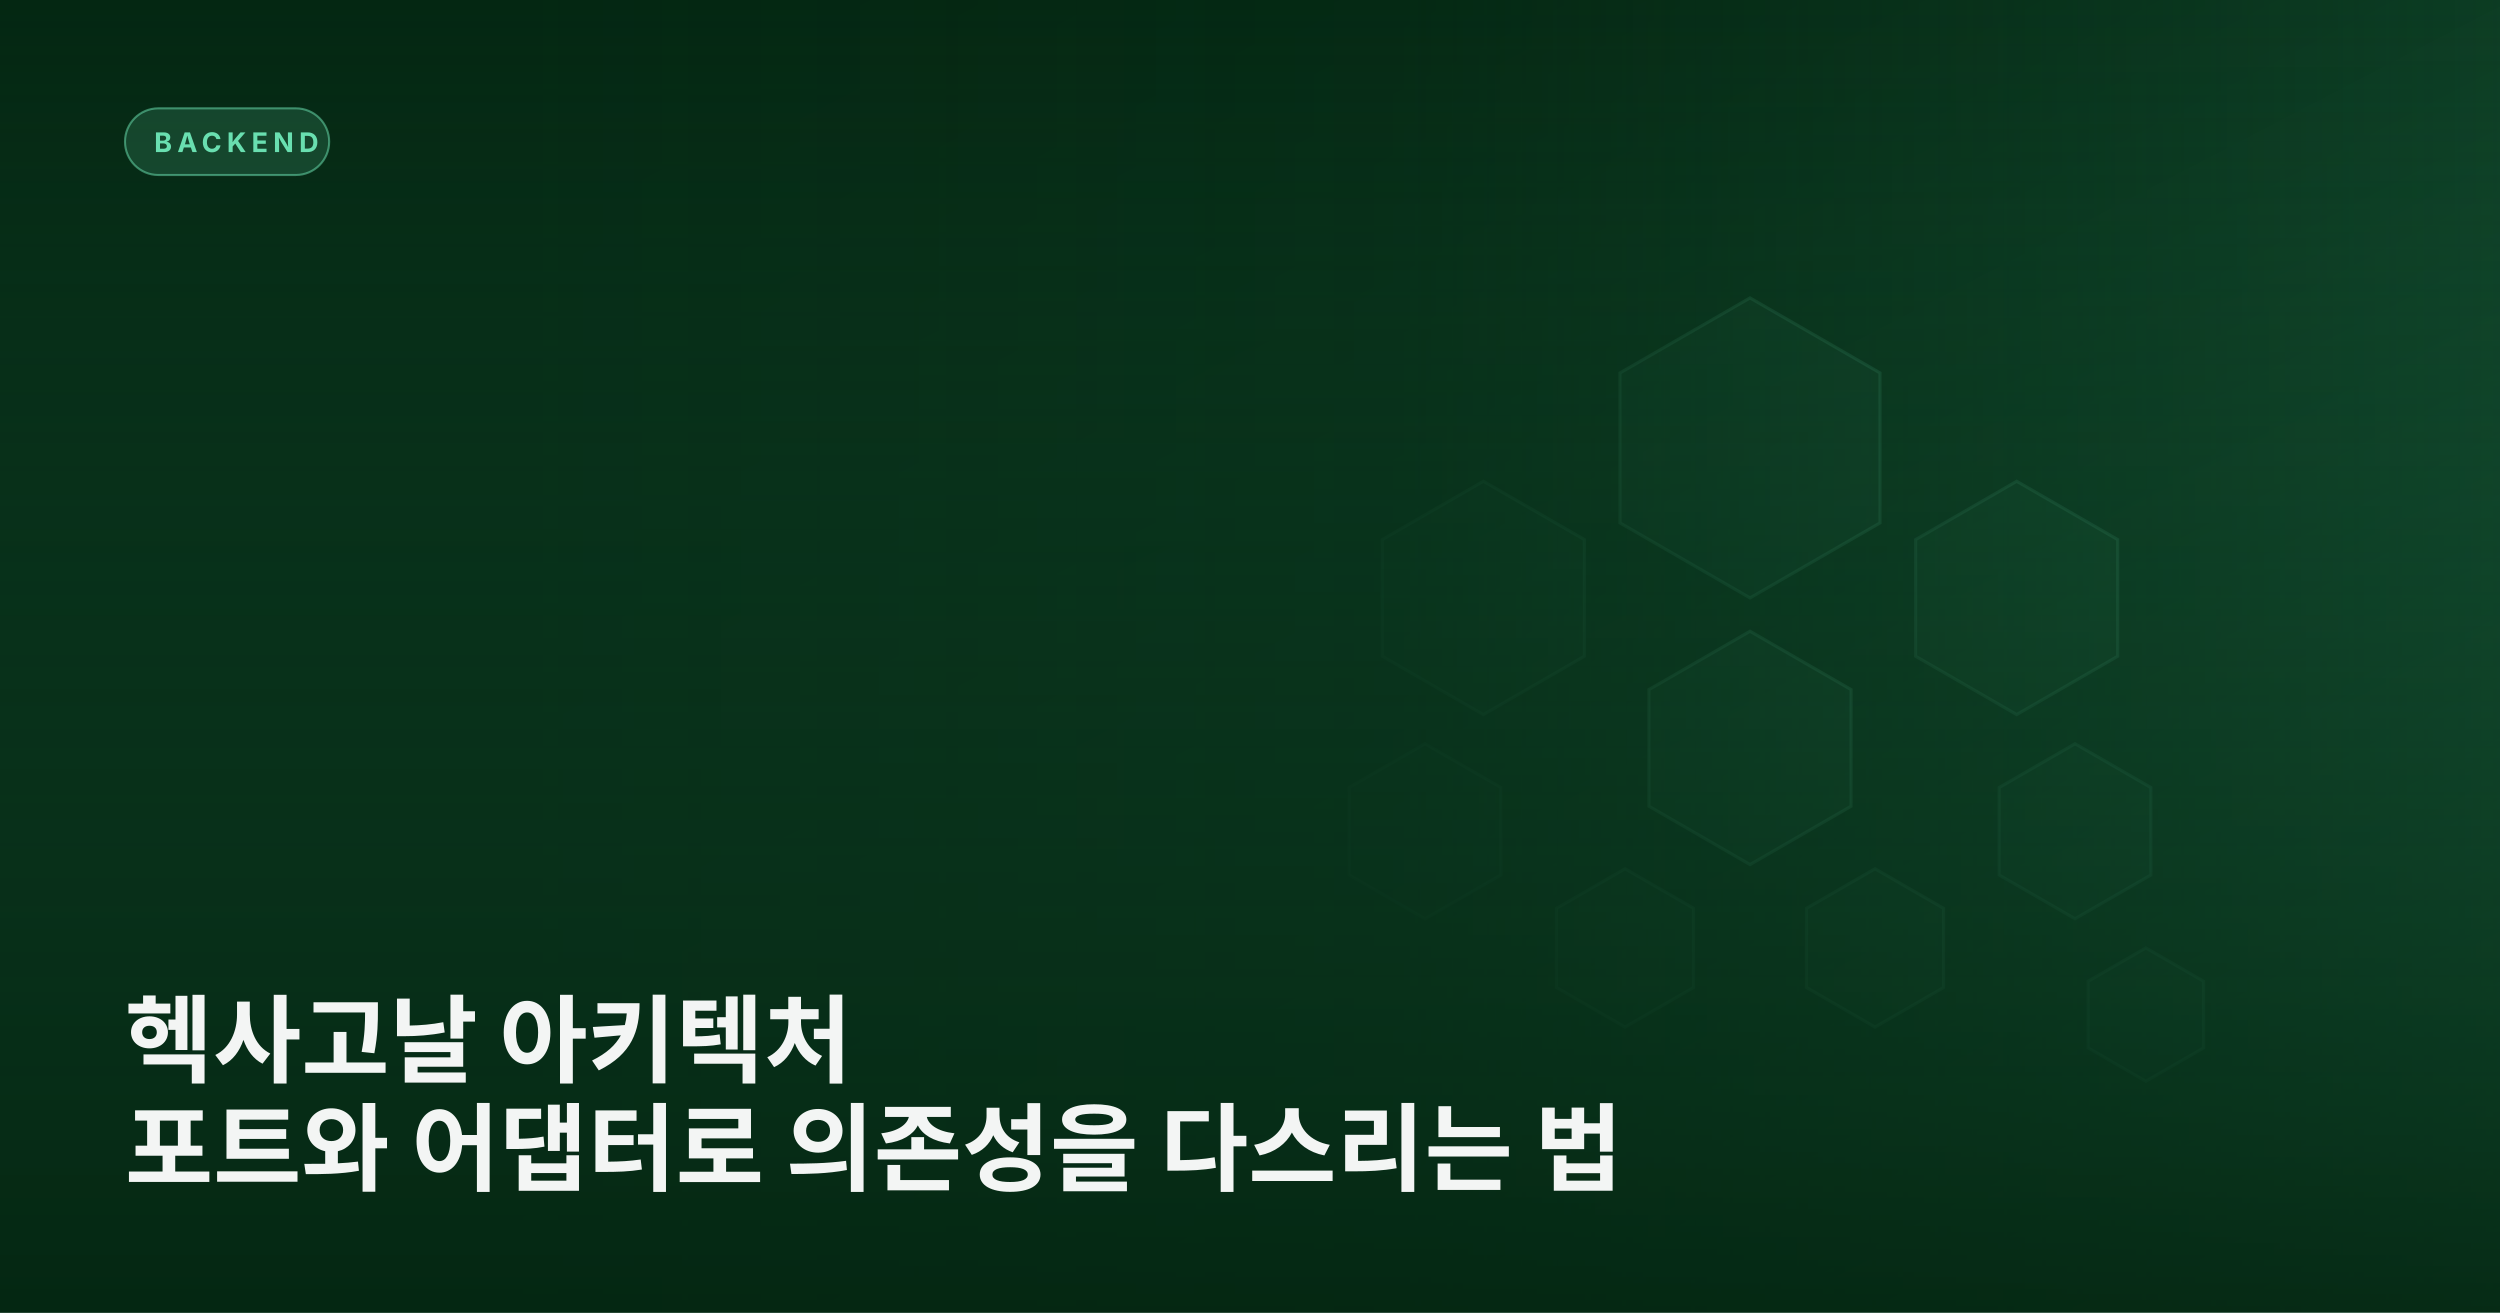
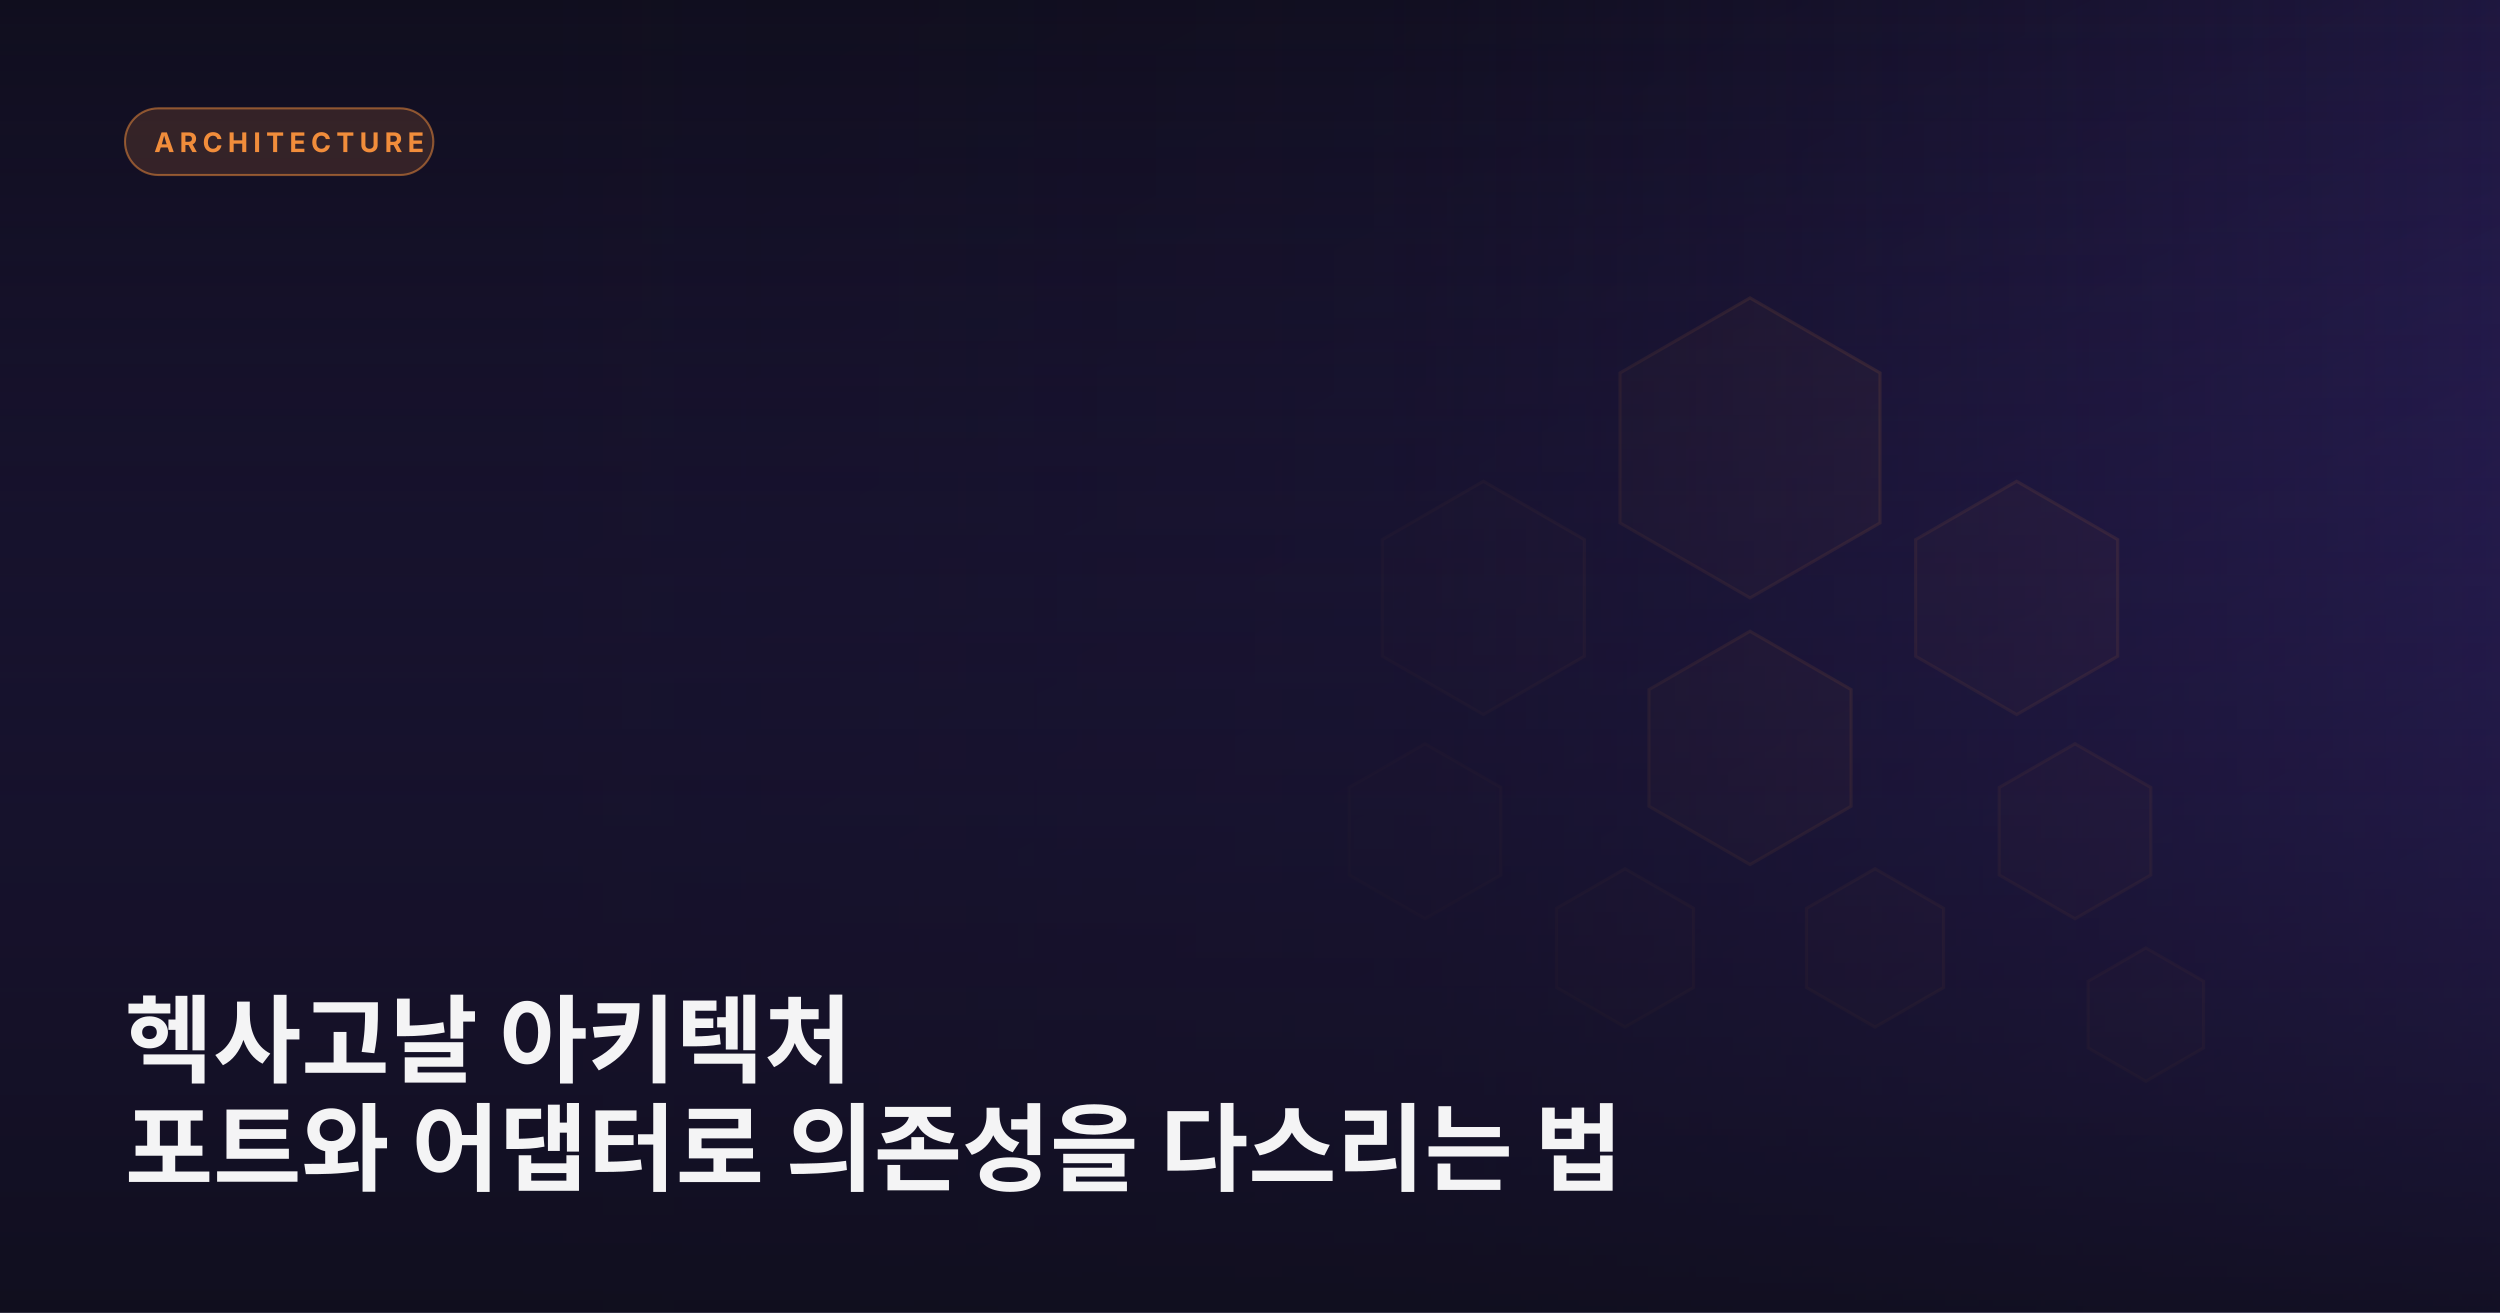
<svg xmlns="http://www.w3.org/2000/svg" width="1200" height="630" viewBox="0 0 1200 630">
  <defs>
    <linearGradient id="bg" x1="0%" y1="0%" x2="100%" y2="100%">
-       <stop offset="0%" stop-color="#042712" />
-       <stop offset="100%" stop-color="#155235" />
+       <stop offset="0%" stop-color="#100e1e" />
+       <stop offset="100%" stop-color="#2d2060" />
    </linearGradient>
    <linearGradient id="lf" x1="100%" y1="0%" x2="20%" y2="0%">
-       <stop offset="0%" stop-color="#042712" stop-opacity="0" />
-       <stop offset="55%" stop-color="#042712" stop-opacity="0.82" />
-       <stop offset="100%" stop-color="#042712" stop-opacity="1" />
+       <stop offset="0%" stop-color="#100e1e" stop-opacity="0" />
+       <stop offset="55%" stop-color="#100e1e" stop-opacity="0.82" />
+       <stop offset="100%" stop-color="#100e1e" stop-opacity="1" />
    </linearGradient>
    <linearGradient id="bf" x1="0%" y1="0%" x2="0%" y2="100%">
-       <stop offset="0%" stop-color="#155235" stop-opacity="0" />
-       <stop offset="100%" stop-color="#042712" stop-opacity="0.9" />
+       <stop offset="0%" stop-color="#2d2060" stop-opacity="0" />
+       <stop offset="100%" stop-color="#100e1e" stop-opacity="0.9" />
    </linearGradient>
  </defs>
  <rect width="1200" height="630" fill="url(#bg)" />
-   <polygon points="902.4,179.0 902.4,251.0 840.0,287.0 777.6,251.0 777.6,179.0 840.0,143.0" fill="#6ee7b7" fill-opacity="0.09" stroke="#6ee7b7" stroke-width="1.5" stroke-opacity="0.27" />
-   <polygon points="1016.5,259.0 1016.5,315.0 968.0,343.0 919.5,315.0 919.5,259.0 968.0,231.0" fill="#6ee7b7" fill-opacity="0.07" stroke="#6ee7b7" stroke-width="1.5" stroke-opacity="0.21" />
-   <polygon points="760.5,259.0 760.5,315.0 712.0,343.0 663.5,315.0 663.5,259.0 712.0,231.0" fill="#6ee7b7" fill-opacity="0.07" stroke="#6ee7b7" stroke-width="1.5" stroke-opacity="0.21" />
-   <polygon points="888.5,331.0 888.5,387.0 840.0,415.0 791.5,387.0 791.5,331.0 840.0,303.0" fill="#6ee7b7" fill-opacity="0.11" stroke="#6ee7b7" stroke-width="1.5" stroke-opacity="0.33" />
-   <polygon points="1032.4,378.0 1032.4,420.0 996.0,441.0 959.6,420.0 959.6,378.0 996.0,357.0" fill="#6ee7b7" fill-opacity="0.06" stroke="#6ee7b7" stroke-width="1.5" stroke-opacity="0.18" />
-   <polygon points="720.4,378.0 720.4,420.0 684.0,441.0 647.6,420.0 647.6,378.0 684.0,357.0" fill="#6ee7b7" fill-opacity="0.06" stroke="#6ee7b7" stroke-width="1.5" stroke-opacity="0.18" />
-   <polygon points="932.9,436.0 932.9,474.0 900.0,493.0 867.1,474.0 867.1,436.0 900.0,417.0" fill="#6ee7b7" fill-opacity="0.07" stroke="#6ee7b7" stroke-width="1.5" stroke-opacity="0.21" />
-   <polygon points="812.9,436.0 812.9,474.0 780.0,493.0 747.1,474.0 747.1,436.0 780.0,417.0" fill="#6ee7b7" fill-opacity="0.07" stroke="#6ee7b7" stroke-width="1.5" stroke-opacity="0.21" />
-   <polygon points="1057.7,471.0 1057.7,503.0 1030.0,519.0 1002.3,503.0 1002.3,471.0 1030.0,455.0" fill="#6ee7b7" fill-opacity="0.05" stroke="#6ee7b7" stroke-width="1.5" stroke-opacity="0.15" />
+   <polygon points="902.4,179.0 902.4,251.0 840.0,287.0 777.6,251.0 777.6,179.0 840.0,143.0" fill="#fb923c" fill-opacity="0.09" stroke="#fb923c" stroke-width="1.5" stroke-opacity="0.27" />
+   <polygon points="1016.5,259.0 1016.5,315.0 968.0,343.0 919.5,315.0 919.5,259.0 968.0,231.0" fill="#fb923c" fill-opacity="0.07" stroke="#fb923c" stroke-width="1.5" stroke-opacity="0.21" />
+   <polygon points="760.5,259.0 760.5,315.0 712.0,343.0 663.5,315.0 663.5,259.0 712.0,231.0" fill="#fb923c" fill-opacity="0.07" stroke="#fb923c" stroke-width="1.5" stroke-opacity="0.21" />
+   <polygon points="888.5,331.0 888.5,387.0 840.0,415.0 791.5,387.0 791.5,331.0 840.0,303.0" fill="#fb923c" fill-opacity="0.11" stroke="#fb923c" stroke-width="1.5" stroke-opacity="0.33" />
+   <polygon points="1032.4,378.0 1032.4,420.0 996.0,441.0 959.6,420.0 959.6,378.0 996.0,357.0" fill="#fb923c" fill-opacity="0.06" stroke="#fb923c" stroke-width="1.5" stroke-opacity="0.18" />
+   <polygon points="720.4,378.0 720.4,420.0 684.0,441.0 647.6,420.0 647.6,378.0 684.0,357.0" fill="#fb923c" fill-opacity="0.06" stroke="#fb923c" stroke-width="1.5" stroke-opacity="0.18" />
+   <polygon points="932.9,436.0 932.9,474.0 900.0,493.0 867.1,474.0 867.1,436.0 900.0,417.0" fill="#fb923c" fill-opacity="0.07" stroke="#fb923c" stroke-width="1.5" stroke-opacity="0.21" />
+   <polygon points="812.9,436.0 812.9,474.0 780.0,493.0 747.1,474.0 747.1,436.0 780.0,417.0" fill="#fb923c" fill-opacity="0.07" stroke="#fb923c" stroke-width="1.5" stroke-opacity="0.21" />
+   <polygon points="1057.7,471.0 1057.7,503.0 1030.0,519.0 1002.3,503.0 1002.3,471.0 1030.0,455.0" fill="#fb923c" fill-opacity="0.05" stroke="#fb923c" stroke-width="1.5" stroke-opacity="0.15" />
  <rect width="1200" height="630" fill="url(#lf)" />
  <rect width="1200" height="630" fill="url(#bf)" />
-   <rect x="60" y="52" width="98" height="32" rx="16" fill="#6ee7b7" fill-opacity="0.15" stroke="#6ee7b7" stroke-width="1" stroke-opacity="0.5" />
-   <text x="74" y="73" font-family="system-ui,-apple-system,Segoe UI,sans-serif" font-size="13" font-weight="700" letter-spacing="2.5" fill="#6ee7b7" fill-opacity="0.95">BACKEND</text>
+   <rect x="60" y="52" width="148" height="32" rx="16" fill="#fb923c" fill-opacity="0.15" stroke="#fb923c" stroke-width="1" stroke-opacity="0.5" />
+   <text x="74" y="73" font-family="system-ui,-apple-system,Segoe UI,sans-serif" font-size="13" font-weight="700" letter-spacing="2.5" fill="#fb923c" fill-opacity="0.95">ARCHITECTURE</text>
  <text x="60" y="516" font-family="system-ui,-apple-system,Segoe UI,sans-serif" font-size="46" font-weight="800" fill="white" fill-opacity="0.95">헥사고날 아키텍처</text>
  <text x="60" y="568" font-family="system-ui,-apple-system,Segoe UI,sans-serif" font-size="46" font-weight="800" fill="white" fill-opacity="0.95">포트와 어댑터로 의존성을 다스리는 법</text>
</svg>
